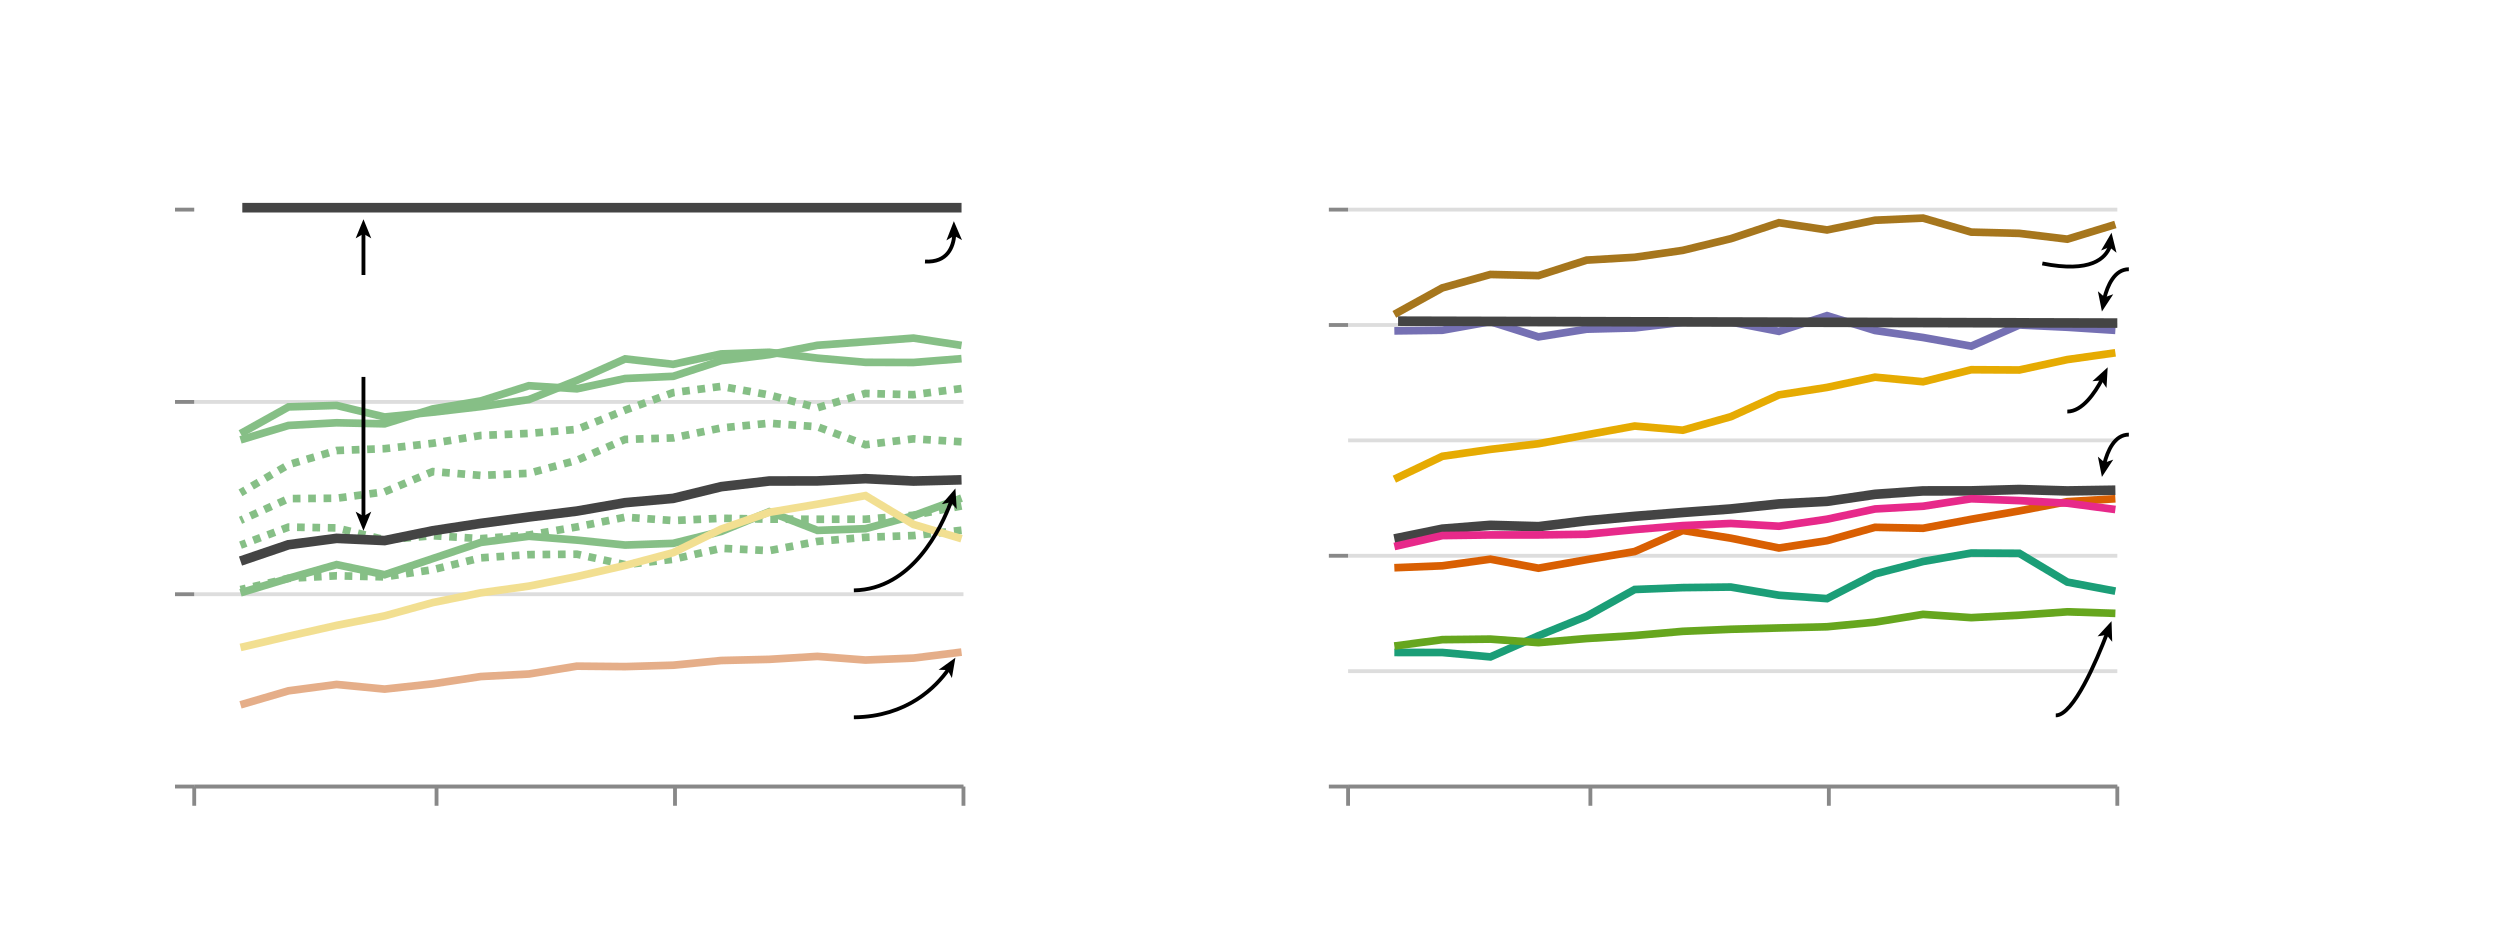
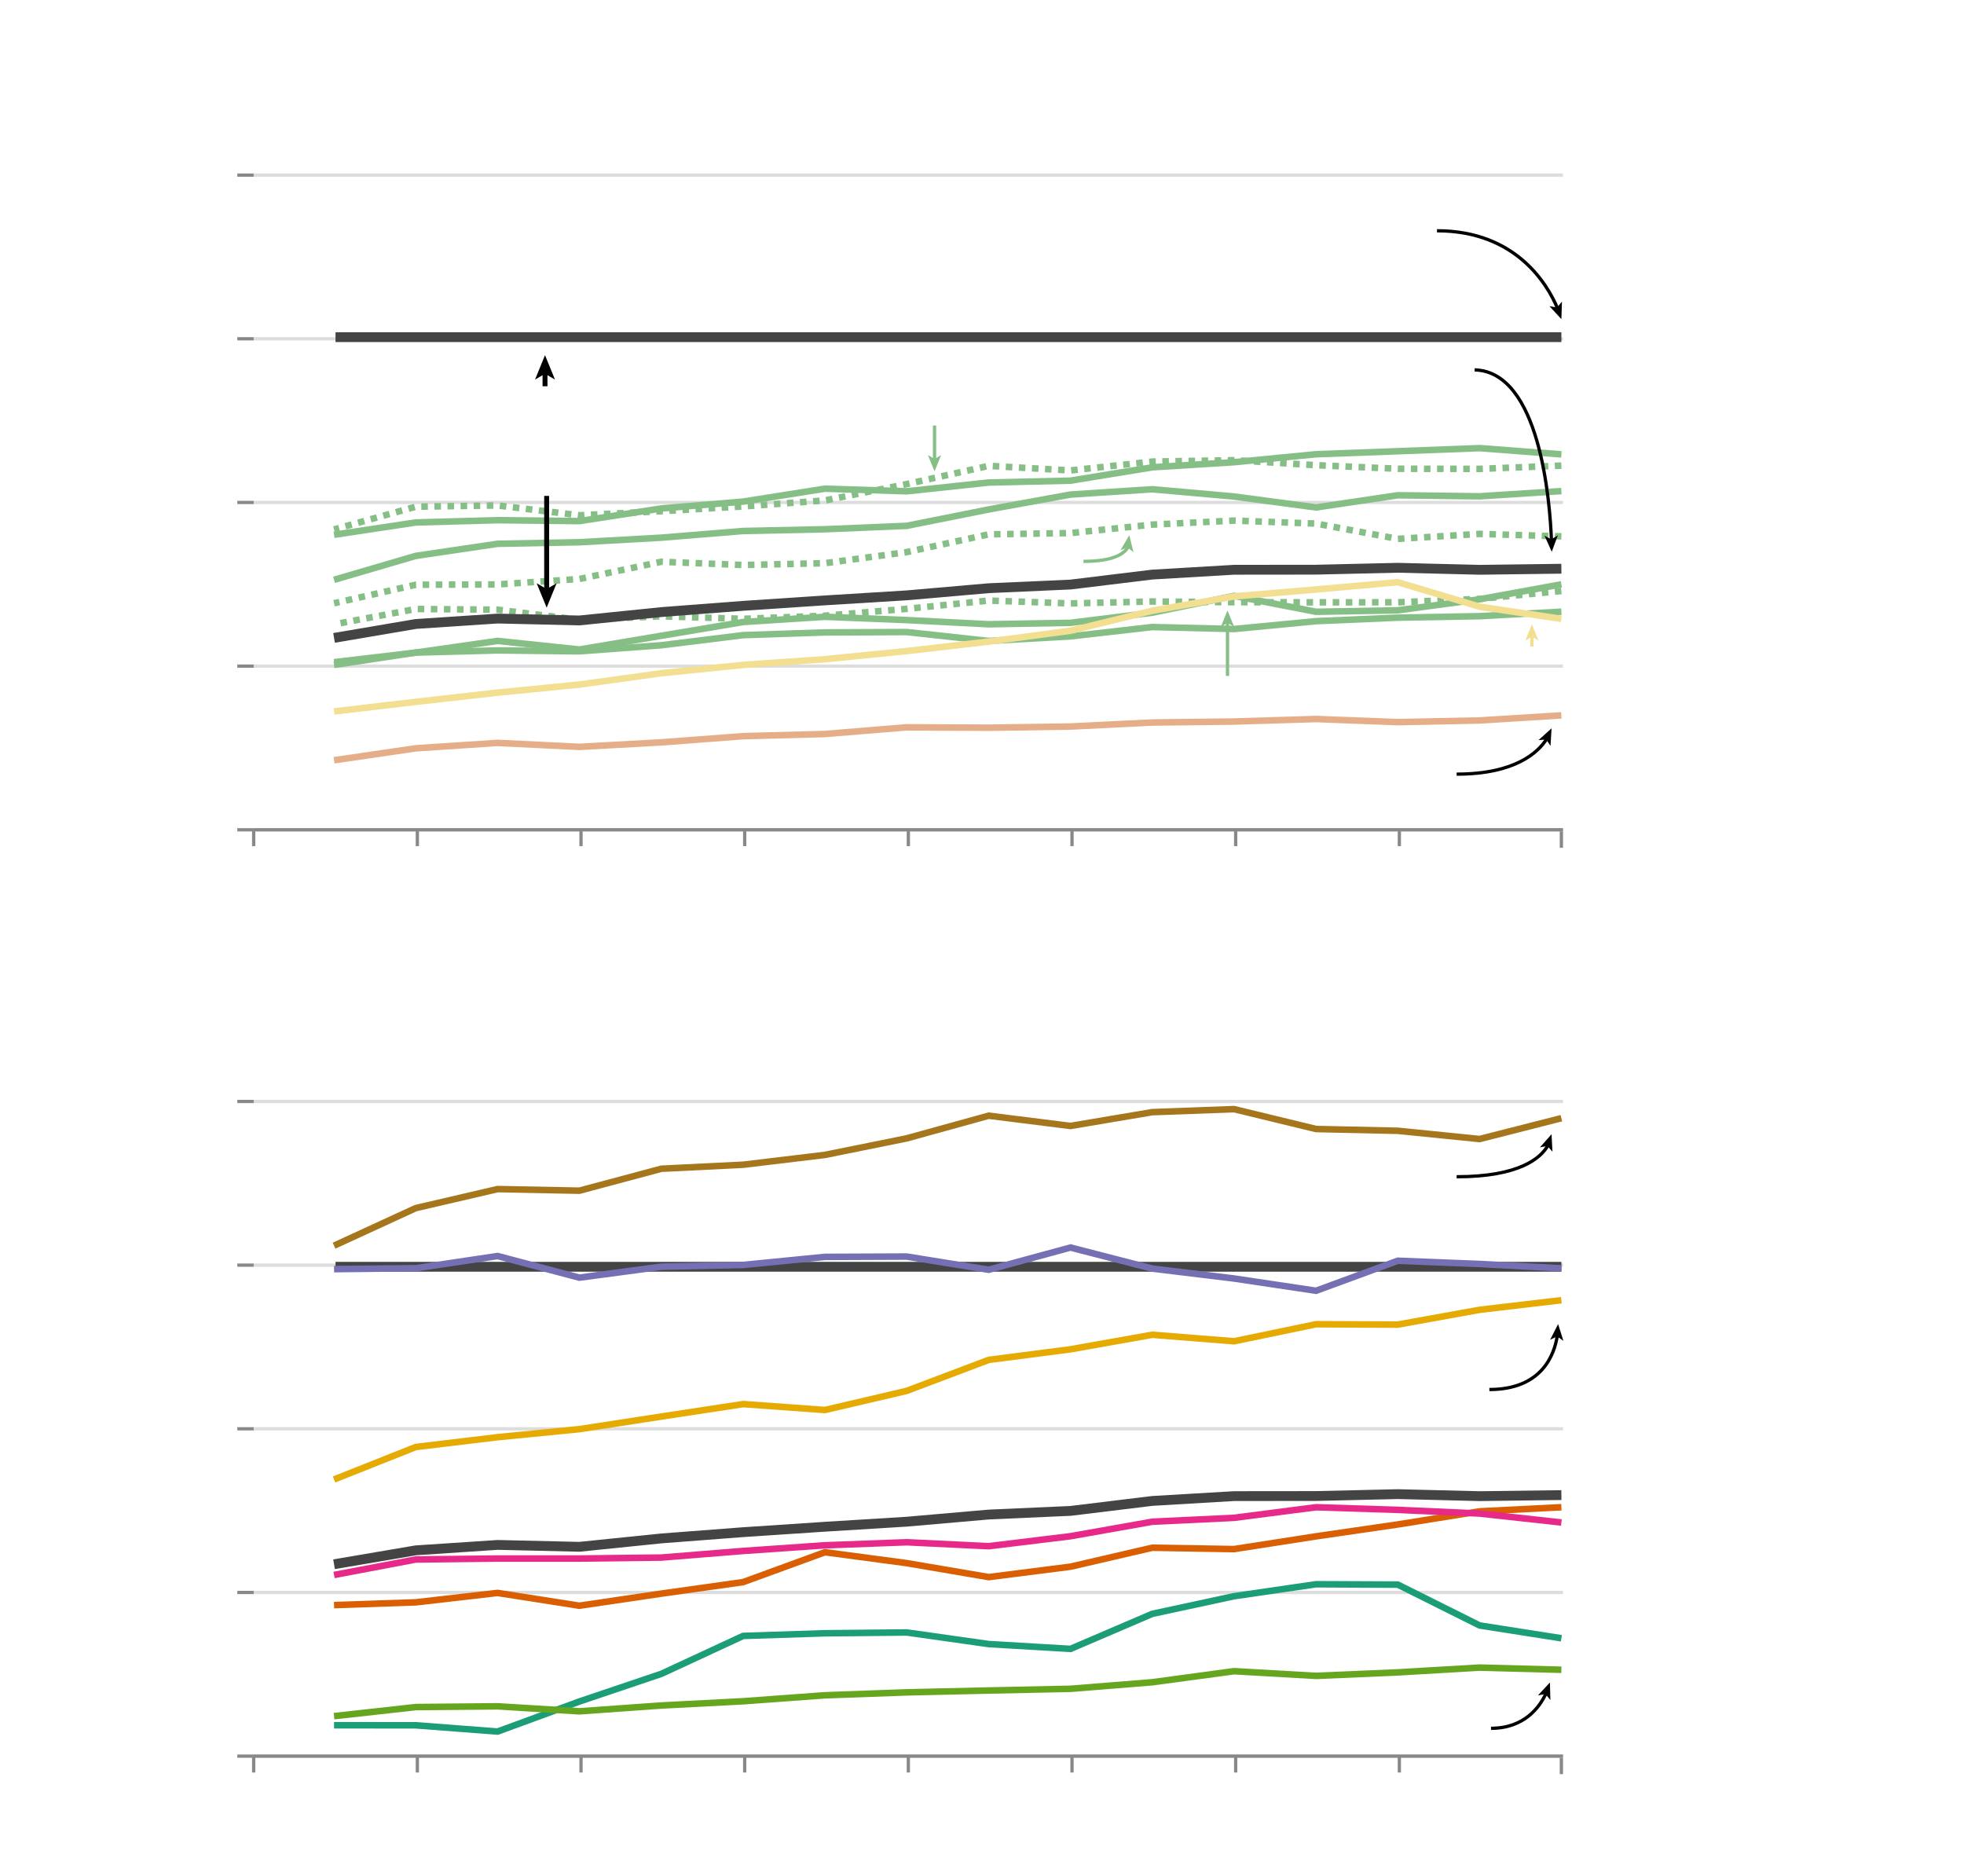
- <svg xmlns="http://www.w3.org/2000/svg" version="1.2" baseProfile="tiny" id="g-mt-economy-5-wage-gap-medium-img" x="0px" y="0px" viewBox="0 0 650 245" xml:space="preserve">
+ <svg xmlns="http://www.w3.org/2000/svg" version="1.2" baseProfile="tiny" id="g-mt-economy-5-wage-gap-medium-img" x="0px" y="0px" viewBox="0 0 600 573" xml:space="preserve">
  <g>
-     <g>
-       <g>
-         <g transform="translate(0.5,0.5)">
-           <path fill="none" d="M50,54L50,54L50,54L50,54z" />
+     <g transform="translate(56,29)">
+       <g>
+         <g transform="translate(0,0)">
          <g>
            <g>
-               <line fill="none" stroke="#DDDDDD" x1="50" y1="204" x2="250" y2="204" />
-               <line fill="none" stroke="#DDDDDD" x1="50" y1="154" x2="250" y2="154" />
-               <line fill="none" stroke="#DDDDDD" x1="50" y1="104" x2="250" y2="104" />
+               <g transform="translate(0.5,0.5)">
+                 <path fill="none" d="M21,24L21,24L21,24L21,24z" />
+                 <g>
+                   <g>
+                     <line fill="none" stroke="#DDDDDD" x1="21" y1="224" x2="421" y2="224" />
+                     <line fill="none" stroke="#DDDDDD" x1="21" y1="174" x2="421" y2="174" />
+                     <line fill="none" stroke="#DDDDDD" x1="21" y1="124" x2="421" y2="124" />
+                     <line fill="none" stroke="#DDDDDD" x1="21" y1="74" x2="421" y2="74" />
+                     <line fill="none" stroke="#DDDDDD" x1="21" y1="24" x2="421" y2="24" />
+                   </g>
+                 </g>
+               </g>
+             </g>
+             <g>
+               <text transform="matrix(1 0 0 1 23.5518 79)" display="none" fill="#444444" font-family="'Arial-BoldMT'" font-size="14px">US</text>
+               <text transform="matrix(1 0 0 1 22.7861 168.7499)" display="none" fill="#444444" font-family="'Arial-BoldMT'" font-size="14px">MT</text>
+               <text transform="matrix(1 0 0 1 426 197.5439)" display="none" fill="#D95F02" font-family="'ArialMT'" font-size="14px">Mountains</text>
+               <text transform="matrix(1 0 0 1 383 179.067)" display="none" fill="#E6AB02" font-family="'ArialMT'" font-size="14px">Plains</text>
+               <text transform="matrix(1 0 0 1 426 127.0247)" display="none" fill="#86BF86" font-family="'ArialMT'" font-size="14px">Great Falls</text>
+               <text transform="matrix(1 0 0 1 239.3105 145.8622)" display="none" fill="#86BF86" font-family="'ArialMT'" font-size="14px">Butte</text>
+               <text transform="matrix(1 0 0 1 426 166.872)" display="none" fill="#86BF86" font-family="'ArialMT'" font-size="14px">Kalispell</text>
+               <text transform="matrix(1 0 0 1 426 152.5068)" display="none" fill="#86BF86" font-family="'ArialMT'" font-size="14px">Bozeman</text>
+               <text transform="matrix(1 0 0 1 205.8174 98.2513)" display="none" fill="#86BF86" font-family="'ArialMT'" font-size="14px">Helena</text>
+               <text transform="matrix(1 0 0 1 290.3794 186.5478)" display="none" fill="#86BF86" font-family="'ArialMT'" font-size="14px">Missoula</text>
+               <text transform="matrix(1 0 0 1 426 111.8072)" display="none" fill="#86BF86" font-family="'ArialMT'" font-size="14px">Billings</text>
+             </g>
+             <g>
+               <g transform="translate(0.5,200.5)">
+                 <path fill="none" d="M21,24L21,24L21,24L21,24z" />
+                 <g>
+                   <g>
+                     <line fill="none" stroke="#888888" x1="21" y1="24" x2="21" y2="29" />
+                     <line fill="none" stroke="#888888" x1="71" y1="24" x2="71" y2="29" />
+                     <line fill="none" stroke="#888888" x1="121" y1="24" x2="121" y2="29" />
+                     <line fill="none" stroke="#888888" x1="171" y1="24" x2="171" y2="29" />
+                     <line fill="none" stroke="#888888" x1="221" y1="24" x2="221" y2="29" />
+                     <line fill="none" stroke="#888888" x1="271" y1="24" x2="271" y2="29" />
+                     <line fill="none" stroke="#888888" x1="321" y1="24" x2="321" y2="29" />
+                     <line fill="none" stroke="#888888" x1="371" y1="24" x2="371" y2="29" />
+                     <line fill="none" stroke="#888888" x1="420.5" y1="24.5" x2="420.5" y2="29.5" />
+                   </g>
+                   <g>
+                     <text transform="matrix(1 0 0 1 7.6723 39)" display="none" font-family="'ArialMT'" font-size="12px">2000</text>
+                     <text transform="matrix(1 0 0 1 57.5835 39)" display="none" font-family="'ArialMT'" font-size="12px">2002</text>
+                     <text transform="matrix(1 0 0 1 107.5493 39)" display="none" font-family="'ArialMT'" font-size="12px">2004</text>
+                     <text transform="matrix(1 0 0 1 157.5835 39)" display="none" font-family="'ArialMT'" font-size="12px">2006</text>
+                     <text transform="matrix(1 0 0 1 207.5493 39)" display="none" font-family="'ArialMT'" font-size="12px">2008</text>
+                     <text transform="matrix(1 0 0 1 257.5835 39)" display="none" font-family="'ArialMT'" font-size="12px">2010</text>
+                     <text transform="matrix(1 0 0 1 307.5493 39)" display="none" font-family="'ArialMT'" font-size="12px">2012</text>
+                     <text transform="matrix(1 0 0 1 357.5835 39)" display="none" font-family="'ArialMT'" font-size="12px">2014</text>
+                     <text transform="matrix(1 0 0 1 407.5835 39)" display="none" font-family="'ArialMT'" font-size="12px">2016</text>
+                   </g>
+                   <g>
+                     <line fill="none" stroke="#888888" x1="21" y1="24" x2="421" y2="24" />
+                   </g>
+                 </g>
+               </g>
+             </g>
+             <g>
+               <g transform="translate(0.5,0.5)">
+                 <path fill="none" d="M21,24L21,24L21,24L21,24z" />
+                 <g>
+                   <g>
+                     <line fill="none" stroke="#888888" x1="21" y1="224" x2="16" y2="224" />
+                     <line fill="none" stroke="#888888" x1="21" y1="174" x2="16" y2="174" />
+                     <line fill="none" stroke="#888888" x1="21" y1="124" x2="16" y2="124" />
+                     <line fill="none" stroke="#888888" x1="21" y1="74" x2="16" y2="74" />
+                     <line fill="none" stroke="#888888" x1="21" y1="24" x2="16" y2="24" />
+                   </g>
+                 </g>
+               </g>
+             </g>
+             <g>
+               <g transform="translate(0,0)">
+                 <g>
+                   <g>
+                     <path fill="none" stroke="#444444" stroke-width="3" d="M421,74h-24.983h-24.983h-24.983H321h-24.983h-24.983h-24.983H221           h-24.983h-24.983h-24.983H121H96.017H71.034H46.5" />
+                   </g>
+                 </g>
+               </g>
+               <g transform="translate(0,0)">
+                 <g>
+                   <g>
+                     <path fill="none" stroke="#E5AE89" stroke-width="2" d="M421,189.544l-24.983,1.557l-24.983,0.51l-24.983-0.951           L321,191.428l-24.983,0.301l-24.983,1.224l-24.983,0.366L221,193.199l-24.983,2.042l-24.983,0.657l-24.983,1.893           L121,199.166l-24.983-1.211l-24.983,1.653l-24.983,3.648" />
+                   </g>
+                 </g>
+               </g>
+               <g transform="translate(0,0)">
+                 <g>
+                   <g>
+                     <path fill="none" stroke="#86BF86" stroke-width="2" d="M421,121.025l-24.983,1.596l-24.983-0.32l-24.983,3.724           L321,122.678l-24.983-2.212l-24.983,1.622l-24.983,4.548L221,131.642l-24.983,1.044l-24.983,0.533l-24.983,2.036           L121,136.657l-24.983,0.474l-24.983,3.687l-24.983,7.318" />
+                   </g>
+                 </g>
+               </g>
+               <g transform="translate(0,0)">
+                 <g>
+                   <g>
+                     <path fill="none" stroke="#86BF86" stroke-width="2" stroke-dasharray="2" d="M421,134.862l-24.983-0.76l-24.983,1.526           l-24.983-4.672L321,130.044l-24.983,1.225l-24.983,2.589l-24.983,0.384L221,139.671l-24.983,3.392l-24.983,0.546           l-24.983-0.992L121,147.882l-24.983,1.663l-24.983,0.094l-24.983,5.649" />
+                   </g>
+                 </g>
+               </g>
+               <g transform="translate(0,0)">
+                 <g>
+                   <g>
+                     <path fill="none" stroke="#86BF86" stroke-width="2" d="M421,157.872l-24.983,1.372l-24.983,0.451l-24.983,1.072           L321,163.169l-24.983-0.608l-24.983,2.854l-24.983,1.394L221,164.091l-24.983,0.114l-24.983,0.832l-24.983,3.086           L121,169.983l-24.983-0.279l-24.983,0.66l-24.983,2.934" />
+                   </g>
+                 </g>
+               </g>
+               <g transform="translate(0,0)">
+                 <g>
+                   <g>
+                     <path fill="none" stroke="#86BF86" stroke-width="2" d="M421,149.507l-24.983,4.572l-24.983,3.378l-24.983,0.444           L321,153.045l-24.983,5.137l-24.983,3.09l-24.983,0.442L221,160.428l-24.983-0.998l-24.983,1.596l-24.983,4.195           L121,169.429l-24.983-2.631l-24.983,3.558l-24.983,3.776" />
+                   </g>
+                 </g>
+               </g>
+               <g transform="translate(0,0)">
+                 <g>
+                   <g>
+                     <path fill="none" stroke="#86BF86" stroke-width="2" stroke-dasharray="2" d="M421,113.251l-24.983,0.992l-24.983-0.039           l-24.983-1.088L321,111.592l-24.983,0.424l-24.983,2.703l-24.983-1.401L221,118.895l-24.983,4.988l-24.983,1.831           l-24.983,1.455L121,128.419l-24.983-3.008l-24.983,0.384l-24.983,6.948" />
+                   </g>
+                 </g>
+               </g>
+               <g transform="translate(0,0)">
+                 <g>
+                   <g>
+                     <path fill="none" stroke="#86BF86" stroke-width="2" stroke-dasharray="2" d="M421,151.548l-24.983,2.421l-24.983,1.028           l-24.983,0.01L321,154.978l-24.983-0.221l-24.983,0.587l-24.983-0.869L221,157.003l-24.983,2.099l-24.983,0.946           l-24.983-0.765L121,160.336l-24.983-3.077l-24.983-0.212l-24.983,4.691" />
+                   </g>
+                 </g>
+               </g>
+               <g transform="translate(0,0)">
+                 <g>
+                   <g>
+                     <path fill="none" stroke="#86BF86" stroke-width="2" d="M421,109.807l-24.983-1.903l-24.983,0.945l-24.983,0.922           L321,112.204l-24.983,1.561l-24.983,4.076l-24.983,0.572L221,121.093l-24.983-0.805l-24.983,3.948l-24.983,2.085           L121,130.197l-24.983-0.276l-24.983,0.691l-24.983,3.757" />
+                   </g>
+                 </g>
+               </g>
+               <g transform="translate(0,0)">
+                 <g>
+                   <g>
+                     <path fill="none" stroke="#444444" stroke-width="3" d="M421,144.75l-24.983,0.324l-24.983-0.619l-24.983,0.582           L321,145.064l-24.983,1.472l-24.983,3.046l-24.983,1.114L221,152.878l-24.983,1.54l-24.983,1.661l-24.983,1.911L121,160.55           l-24.983-0.579l-24.983,1.657l-24.983,4.249" />
+                   </g>
+                 </g>
+               </g>
+               <g transform="translate(0,0)">
+                 <g>
+                   <g>
+                     <path fill="none" stroke="#F2DF91" stroke-width="2" d="M421,160.067l-24.983-3.716l-24.983-7.49l-24.983,2.224           L321,153.205l-24.983,4.36l-24.983,6.128l-24.983,3.321L221,169.9l-24.983,2.488l-24.983,1.74l-24.983,2.54L121,180.131           l-24.983,2.467l-24.983,2.817l-24.983,2.927" />
+                   </g>
+                 </g>
+               </g>
            </g>
          </g>
        </g>
      </g>
+     </g>
+     <g transform="translate(56,29)">
      <g>
        <g transform="translate(0,0)">
          <g>
            <g>
-               <path fill="none" stroke="#444444" stroke-width="2.5" d="M250,54h-12.491h-12.491h-12.491H200h-12.491h-12.491h-12.491H150        h-12.491h-12.491h-12.491H100H87.509H75.017H63" />
+               <g transform="translate(0.5,0.5)">
+                 <path fill="none" d="M21,307L21,307L21,307L21,307z" />
+                 <g>
+                   <g>
+                     <line fill="none" stroke="#DDDDDD" x1="21" y1="507" x2="421" y2="507" />
+                     <line fill="none" stroke="#DDDDDD" x1="21" y1="457" x2="421" y2="457" />
+                     <line fill="none" stroke="#DDDDDD" x1="21" y1="407" x2="421" y2="407" />
+                     <line fill="none" stroke="#DDDDDD" x1="21" y1="357" x2="421" y2="357" />
+                     <line fill="none" stroke="#DDDDDD" x1="21" y1="307" x2="421" y2="307" />
+                   </g>
+                 </g>
+               </g>
+             </g>
+             <g>
+               <text transform="matrix(1 0 0 1 21.7861 452.7499)" display="none" fill="#444444" font-family="'Arial-BoldMT'" font-size="14px">MT</text>
+               <text transform="matrix(1 0 0 1 426 470.4919)" display="none" fill="#1B9E77" font-family="'ArialMT'" font-size="14px">Nat. Resources</text>
+               <text transform="matrix(1 0 0 1 426 433.4602)" display="none" fill="#D95F02" font-family="'ArialMT'" font-size="14px">Construction</text>
+               <text transform="matrix(1 0 0 1 426 358.4827)" display="none" fill="#7570B3" font-family="'ArialMT'" font-size="14px">Manufacturing</text>
+               <text transform="matrix(1 0 0 1 22.5518 361.4827)" display="none" fill="#444444" font-family="'Arial-BoldMT'" font-size="14px">US</text>
+               <g display="none">
+                 <text transform="matrix(1 0 0 1 426 446.1226)" display="inline" fill="#E7298A" font-family="'ArialMT'" font-size="14px">T</text>
+                 <text transform="matrix(1 0 0 1 434.0322 446.1226)" display="inline" fill="#E7298A" font-family="'ArialMT'" font-size="14px">r</text>
+                 <text transform="matrix(1 0 0 1 438.6943 446.1226)" display="inline" fill="#E7298A" font-family="'ArialMT'" font-size="14px">a</text>
+                 <text transform="matrix(1 0 0 1 446.4805 446.1226)" display="inline" fill="#E7298A" font-family="'ArialMT'" font-size="14px">d</text>
+                 <text transform="matrix(1 0 0 1 454.2666 446.1226)" display="inline" fill="#E7298A" font-family="'ArialMT'" font-size="14px">e</text>
+               </g>
+               <text transform="matrix(1 0 0 1 426 488.1175)" display="none" fill="#66A61E" font-family="'ArialMT'" font-size="14px">Services</text>
+               <text transform="matrix(1 0 0 1 426 375.2087)" display="none" fill="#E6AB02" font-family="'ArialMT'" font-size="14px">Healthcare</text>
+               <text transform="matrix(1 0 0 1 426 317.6053)" display="none" fill="#A6761D" font-family="'ArialMT'" font-size="14px">Government</text>
+             </g>
+             <g>
+               <g transform="translate(0.5,200.5)">
+                 <path fill="none" d="M21,307L21,307L21,307L21,307z" />
+                 <g>
+                   <g>
+                     <line fill="none" stroke="#888888" x1="21" y1="307" x2="21" y2="312" />
+                     <line fill="none" stroke="#888888" x1="71" y1="307" x2="71" y2="312" />
+                     <line fill="none" stroke="#888888" x1="121" y1="307" x2="121" y2="312" />
+                     <line fill="none" stroke="#888888" x1="171" y1="307" x2="171" y2="312" />
+                     <line fill="none" stroke="#888888" x1="221" y1="307" x2="221" y2="312" />
+                     <line fill="none" stroke="#888888" x1="271" y1="307" x2="271" y2="312" />
+                     <line fill="none" stroke="#888888" x1="321" y1="307" x2="321" y2="312" />
+                     <line fill="none" stroke="#888888" x1="371" y1="307" x2="371" y2="312" />
+                     <line fill="none" stroke="#888888" x1="420.5" y1="307.5" x2="420.5" y2="312.5" />
+                   </g>
+                   <g>
+                     <text transform="matrix(1 0 0 1 7.6723 322)" display="none" font-family="'ArialMT'" font-size="12px">2000</text>
+                     <text transform="matrix(1 0 0 1 57.5835 322)" display="none" font-family="'ArialMT'" font-size="12px">2002</text>
+                     <text transform="matrix(1 0 0 1 107.5493 322)" display="none" font-family="'ArialMT'" font-size="12px">2004</text>
+                     <text transform="matrix(1 0 0 1 157.5835 322)" display="none" font-family="'ArialMT'" font-size="12px">2006</text>
+                     <text transform="matrix(1 0 0 1 207.5493 322)" display="none" font-family="'ArialMT'" font-size="12px">2008</text>
+                     <text transform="matrix(1 0 0 1 257.5835 322)" display="none" font-family="'ArialMT'" font-size="12px">2010</text>
+                     <text transform="matrix(1 0 0 1 307.5493 322)" display="none" font-family="'ArialMT'" font-size="12px">2012</text>
+                     <text transform="matrix(1 0 0 1 357.5835 322)" display="none" font-family="'ArialMT'" font-size="12px">2014</text>
+                     <text transform="matrix(1 0 0 1 407.5835 322)" display="none" font-family="'ArialMT'" font-size="12px">2016</text>
+                   </g>
+                   <g>
+                     <line fill="none" stroke="#888888" x1="21" y1="307" x2="421" y2="307" />
+                   </g>
+                 </g>
+               </g>
+             </g>
+             <g>
+               <g transform="translate(0.5,0.5)">
+                 <path fill="none" d="M21,307L21,307L21,307L21,307z" />
+                 <g>
+                   <g>
+                     <line fill="none" stroke="#888888" x1="21" y1="507" x2="16" y2="507" />
+                     <line fill="none" stroke="#888888" x1="21" y1="457" x2="16" y2="457" />
+                     <line fill="none" stroke="#888888" x1="21" y1="407" x2="16" y2="407" />
+                     <line fill="none" stroke="#888888" x1="21" y1="357" x2="16" y2="357" />
+                     <line fill="none" stroke="#888888" x1="21" y1="307" x2="16" y2="307" />
+                   </g>
+                 </g>
+               </g>
+             </g>
+             <g>
+               <g transform="translate(0,0)">
+                 <g>
+                   <g>
+                     <path fill="none" stroke="#444444" stroke-width="3" d="M421,427.75l-24.983,0.325l-24.983-0.619l-24.983,0.582           L321,428.064l-24.983,1.472l-24.983,3.046l-24.983,1.114L221,435.878l-24.983,1.54l-24.983,1.661l-24.983,1.911L121,443.55           l-24.983-0.579l-24.983,1.657l-24.983,4.249" />
+                   </g>
+                 </g>
+               </g>
+               <g transform="translate(0,0)">
+                 <g>
+                   <g>
+                     <path fill="none" stroke="#1B9E77" stroke-width="2" d="M421,471.492l-24.983-3.915l-24.983-12.476l-24.983-0.115           L321,458.643l-24.983,5.385l-24.983,10.71l-24.983-1.473L221,469.72l-24.983,0.246l-24.983,0.811l-24.983,11.579           L121,490.812l-24.983,9.177l-24.983-1.906l-24.983-0.022" />
+                   </g>
+                 </g>
+               </g>
+               <g transform="translate(0,0)">
+                 <g>
+                   <g>
+                     <path fill="none" stroke="#D95F02" stroke-width="2" d="M421,431.46l-24.983,1.256l-24.983,4.005l-24.983,3.632L321,444.25           l-24.983-0.416l-24.983,5.793l-24.983,3.179L221,448.538l-24.983-3.329l-24.983,9.123l-24.983,3.521L121,461.55           l-24.983-3.909l-24.983,2.872l-24.983,0.843" />
+                   </g>
+                 </g>
+               </g>
+               <g transform="translate(0,0)">
+                 <g>
+                   <g>
+                     <path fill="none" stroke="#E7298A" stroke-width="2" d="M421,436.123l-24.983-2.739l-24.983-1.116l-24.983-0.801           L321,434.699l-24.983,1.188l-24.983,4.43l-24.983,3.048L221,442.161l-24.983,0.928l-24.983,1.733l-24.983,2.014           l-25.051,0.3l-24.983,0l-24.983,0.286l-24.983,4.731" />
+                   </g>
+                 </g>
+               </g>
+               <g transform="translate(0,0)">
+                 <g>
+                   <g>
+                     <path fill="none" stroke="#66A61E" stroke-width="2" d="M421,481.117l-24.983-0.666l-24.983,1.462l-24.983,1.07           L321,481.553l-24.983,3.376l-24.983,2.002l-24.983,0.519L221,488.017l-24.983,0.894l-24.983,1.825l-24.983,1.293           L121,493.811l-24.983-1.53l-24.983,0.232l-24.983,2.77" />
+                   </g>
+                 </g>
+               </g>
+               <g transform="translate(0,0)">
+                 <g>
+                   <g>
+                     <path fill="none" stroke="#E6AB02" stroke-width="2" d="M421,368.209l-24.983,2.938l-24.983,4.516l-24.983-0.109           L321,380.758l-24.983-1.986l-24.983,4.442l-24.983,3.232L221,395.914l-24.983,5.844l-24.983-1.806l-24.983,3.803           L121,407.607l-24.983,2.456l-24.983,2.996l-24.983,9.92" />
+                   </g>
+                 </g>
+               </g>
+               <g transform="translate(0,0)">
+                 <g>
+                   <g>
+                     <path fill="none" stroke="#A6761D" stroke-width="2" d="M421,312.605l-24.983,6.369l-24.983-2.516l-24.983-0.541           L321,309.842l-24.983,0.92l-24.983,4.216l-24.983-3.132L221,318.771l-24.983,5.053l-24.983,3l-24.983,1.227L121,334.756           l-24.983-0.488l-24.983,5.803l-24.983,11.485" />
+                   </g>
+                 </g>
+               </g>
+               <g transform="translate(0,0)">
+                 <g>
+                   <g>
+                     <path fill="none" stroke="#444444" stroke-width="3" d="M421,358h-24.983h-24.983h-24.983H321h-24.983h-24.983h-24.983H221           h-24.983h-24.983h-24.983H121H96.017H71.034H46.5" />
+                   </g>
+                 </g>
+               </g>
+               <g transform="translate(0,0)">
+                 <g>
+                   <g>
+                     <path fill="none" stroke="#7570B3" stroke-width="2" d="M421,358.483l-24.983-1.341l-24.983-0.982l-24.983,9.17           L321,361.585l-24.983-3.034l-24.983-6.428l-24.983,6.79L221,354.878l-24.983,0.103l-24.983,2.457l-24.983,0.54L121,361.322           l-24.983-6.604l-24.983,3.725l-24.983,0.28" />
+                   </g>
+                 </g>
+               </g>
            </g>
          </g>
        </g>
-         <g transform="translate(0,0)">
-           <g>
-             <g>
-               <path fill="none" stroke="#E5AE89" stroke-width="2" d="M250,169.544l-12.491,1.557l-12.491,0.51l-12.491-0.951L200,171.428        l-12.491,0.301l-12.491,1.224l-12.491,0.366L150,173.199l-12.491,2.042l-12.491,0.657l-12.491,1.893L100,179.166        l-12.491-1.211l-12.491,1.653l-12.491,3.648" />
-             </g>
-           </g>
-         </g>
-         <g transform="translate(0,0)">
-           <g>
-             <g>
-               <path fill="none" stroke="#86BF86" stroke-width="2" stroke-dasharray="2" d="M250,101.025l-12.491,1.596l-12.491-0.32        l-12.491,3.724L200,102.678l-12.491-2.212l-12.491,1.622l-12.491,4.548L150,111.642l-12.491,1.044l-12.491,0.533        l-12.491,2.036L100,116.657l-12.491,0.474l-12.491,3.687l-12.491,7.318" />
-             </g>
-           </g>
-         </g>
-         <g transform="translate(0,0)">
-           <g>
-             <g>
-               <path fill="none" stroke="#86BF86" stroke-width="2" stroke-dasharray="2" d="M250,114.862l-12.491-0.76l-12.491,1.526        l-12.491-4.672L200,110.044l-12.491,1.225l-12.491,2.589l-12.491,0.384L150,119.671l-12.491,3.392l-12.491,0.546        l-12.491-0.992L100,127.882l-12.491,1.663l-12.491,0.094l-12.491,5.649" />
-             </g>
-           </g>
-         </g>
-         <g transform="translate(0,0)">
-           <g>
-             <g>
-               <path fill="none" stroke="#86BF86" stroke-width="2" stroke-dasharray="2" d="M250,137.872l-12.491,1.372l-12.491,0.451        l-12.491,1.072L200,143.169l-12.491-0.608l-12.491,2.854l-12.491,1.394L150,144.091l-12.491,0.114l-12.491,0.832        l-12.491,3.086L100,149.983l-12.491-0.279l-12.491,0.66l-12.491,2.934" />
-             </g>
-           </g>
-         </g>
-         <g transform="translate(0,0)">
-           <g>
-             <g>
-               <path fill="none" stroke="#86BF86" stroke-width="2" d="M250,129.507l-12.491,4.572l-12.491,3.378l-12.491,0.445L200,133.045        l-12.491,5.137l-12.491,3.09l-12.491,0.442L150,140.428l-12.491-0.998l-12.491,1.596l-12.491,4.195L100,149.429l-12.491-2.631        l-12.491,3.558l-12.491,3.776" />
-             </g>
-           </g>
-         </g>
-         <g transform="translate(0,0)">
-           <g>
-             <g>
-               <path fill="none" stroke="#86BF86" stroke-width="2" d="M250,93.251l-12.491,0.992l-12.491-0.039l-12.491-1.088L200,91.592        l-12.491,0.424l-12.491,2.703l-12.491-1.401L150,98.895l-12.491,4.988l-12.491,1.831l-12.491,1.455L100,108.419l-12.491-3.008        l-12.491,0.384l-12.491,6.948" />
-             </g>
-           </g>
-         </g>
-         <g transform="translate(0,0)">
-           <g>
-             <g>
-               <path fill="none" stroke="#86BF86" stroke-width="2" stroke-dasharray="2" d="M250,131.548l-12.491,2.421l-12.491,1.028        l-12.491,0.01L200,134.978l-12.491-0.221l-12.491,0.587l-12.491-0.869L150,137.003l-12.491,2.099l-12.491,0.946l-12.491-0.765        L100,140.336l-12.491-3.077l-12.491-0.212l-12.491,4.691" />
-             </g>
-           </g>
-         </g>
-         <g transform="translate(0,0)">
-           <g>
-             <g>
-               <path fill="none" stroke="#86BF86" stroke-width="2" d="M250,89.807l-12.491-1.903l-12.491,0.945l-12.491,0.922L200,92.204        l-12.491,1.561l-12.491,4.076l-12.491,0.572L150,101.093l-12.491-0.805l-12.491,3.948l-12.491,2.085L100,110.197        l-12.491-0.276l-12.491,0.691l-12.491,3.757" />
-             </g>
-           </g>
-         </g>
-         <g transform="translate(0,0)">
-           <g>
-             <g>
-               <path fill="none" stroke="#444444" stroke-width="2.5" d="M250,124.75l-12.491,0.324l-12.491-0.619l-12.491,0.582L200,125.064        l-12.491,1.472l-12.491,3.046l-12.491,1.114L150,132.878l-12.491,1.54l-12.491,1.661l-12.491,1.911L100,140.55l-12.491-0.579        l-12.491,1.657l-12.491,4.249" />
-             </g>
-           </g>
-         </g>
-         <g transform="translate(0,0)">
-           <g>
-             <g>
-               <path fill="none" stroke="#F2DF91" stroke-width="2" d="M250,140.067l-12.491-3.716l-12.491-7.49l-12.491,2.224L200,133.205        l-12.491,4.36l-12.491,6.128l-12.491,3.321L150,149.9l-12.491,2.488l-12.491,1.74l-12.491,2.54L100,160.131l-12.491,2.467        l-12.491,2.817l-12.491,2.927" />
-             </g>
-           </g>
-         </g>
-       </g>
-       <g>
-         <text transform="matrix(1 0 0 1 255 59)" display="none" fill="#444444" font-family="'ArialMT'" font-size="11px">US</text>
-         <g display="none">
-           <text transform="matrix(1 0 0 1 255 125.7499)" display="inline" fill="#444444" font-family="'ArialMT'" font-size="11px">M</text>
-           <text transform="matrix(1 0 0 1 264.1631 125.7499)" display="inline" fill="#444444" font-family="'ArialMT'" font-size="11px">T</text>
-         </g>
-         <text transform="matrix(1 0 0 1 255 174.5439)" display="none" fill="#D95F02" font-family="'ArialMT'" font-size="11px">Mountains</text>
-         <text transform="matrix(1 0 0 1 255 147.067)" display="none" fill="#E6AB02" font-family="'ArialMT'" font-size="11px">Plains</text>
-         <text transform="matrix(1 0 0 1 255 106.0247)" display="none" fill="#86BF86" font-family="'ArialMT'" font-size="11px">Great Falls</text>
-         <text transform="matrix(1 0 0 1 255 136.5069)" display="none" fill="#66A61E" font-family="'ArialMT'" font-size="11px">Bozeman</text>
-         <text transform="matrix(1 0 0 1 255 100.2512)" display="none" fill="#66A61E" font-family="'ArialMT'" font-size="11px">Helena</text>
-         <text transform="matrix(1 0 0 1 255 88.8072)" display="none" fill="#66A61E" font-family="'ArialMT'" font-size="11px">Billings</text>
-       </g>
-       <g>
-         <text transform="matrix(1 0 0 1 17.4585 44)" display="none" font-family="'Arial-BoldMT'" font-size="12px">Earnings by region</text>
-       </g>
-       <g>
-         <g transform="translate(0.5,150.5)">
-           <path fill="none" d="M50,54L50,54L50,54L50,54z" />
-           <g>
-             <g>
-               <line fill="none" stroke="#888888" x1="50" y1="54" x2="50" y2="59" />
-               <line fill="none" stroke="#888888" x1="113" y1="54" x2="113" y2="59" />
-               <line fill="none" stroke="#888888" x1="175" y1="54" x2="175" y2="59" />
-               <line fill="none" stroke="#888888" x1="250" y1="54" x2="250" y2="59" />
-             </g>
-             <g>
-               <text transform="matrix(1 0 0 1 38.8869 69)" display="none" font-family="'ArialMT'" font-size="10px">2000</text>
-               <text transform="matrix(1 0 0 1 100.2896 69)" display="none" font-family="'ArialMT'" font-size="10px">2005</text>
-               <text transform="matrix(1 0 0 1 162.781 69)" display="none" font-family="'ArialMT'" font-size="10px">2010</text>
-               <text transform="matrix(1 0 0 1 238.6308 69)" display="none" font-family="'ArialMT'" font-size="10px">2016</text>
-             </g>
-             <g>
-               <line fill="none" stroke="#888888" x1="50" y1="54" x2="250" y2="54" />
-             </g>
-           </g>
-         </g>
-       </g>
-       <g>
-         <g transform="translate(0.5,0.5)">
-           <path fill="none" d="M50,54L50,54L50,54L50,54z" />
-           <g>
-             <g>
-               <line fill="none" stroke="#888888" x1="50" y1="204" x2="45" y2="204" />
-               <line fill="none" stroke="#888888" x1="50" y1="154" x2="45" y2="154" />
-               <line fill="none" stroke="#888888" x1="50" y1="104" x2="45" y2="104" />
-               <line fill="none" stroke="#888888" x1="50" y1="54" x2="45" y2="54" />
-             </g>
-             <g>
-               <text transform="matrix(1 0 0 1 20.9707 207)" display="none" font-family="'ArialMT'" font-size="10px">40%</text>
-               <text transform="matrix(1 0 0 1 20.9707 157)" display="none" font-family="'ArialMT'" font-size="10px">60%</text>
-               <text transform="matrix(1 0 0 1 20.9707 107)" display="none" font-family="'ArialMT'" font-size="10px">80%</text>
-               <g display="none">
-                 <text transform="matrix(1 0 0 1 15.8477 57)" display="inline" font-family="'ArialMT'" font-size="10px">100%</text>
-                 <text transform="matrix(1 0 0 1 16.4141 69)" display="inline" font-family="'ArialMT'" font-size="10px">of US</text>
-                 <text transform="matrix(1 0 0 1 22.5225 81)" display="inline" font-family="'ArialMT'" font-size="10px">avg.</text>
-               </g>
-             </g>
-           </g>
-         </g>
-       </g>
-     </g>
-     <g transform="translate(56,29)">
-       <g>
-         <g transform="translate(0,0)">
-           <g>
-             <g>
-               <g transform="translate(0.5,150.5)">
-                 <path fill="none" d="M294,25L294,25L294,25L294,25z" />
-               </g>
-             </g>
-             <g>
-               <g transform="translate(0.5,0.5)">
-                 <path fill="none" d="M294,25L294,25L294,25L294,25z" />
-                 <g>
-                   <g>
-                     <line fill="none" stroke="#DDDDDD" x1="294" y1="175" x2="494" y2="175" />
-                     <line fill="none" stroke="#DDDDDD" x1="294" y1="145" x2="494" y2="145" />
-                     <line fill="none" stroke="#DDDDDD" x1="294" y1="115" x2="494" y2="115" />
-                     <line fill="none" stroke="#DDDDDD" x1="294" y1="85" x2="494" y2="85" />
-                     <line fill="none" stroke="#DDDDDD" x1="294" y1="55" x2="494" y2="55" />
-                     <line fill="none" stroke="#DDDDDD" x1="294" y1="25" x2="494" y2="25" />
-                   </g>
-                 </g>
-               </g>
-             </g>
-             <g>
-               <g display="none">
-                 <text transform="matrix(1 0 0 1 499.25 87.45)" display="inline" fill="#444444" font-family="'ArialMT'" font-size="11px">M</text>
-                 <text transform="matrix(1 0 0 1 508.4131 87.45)" display="inline" fill="#444444" font-family="'ArialMT'" font-size="11px">T</text>
-               </g>
-               <text transform="matrix(1 0 0 1 499 45.45)" display="none" fill="#444444" font-family="'ArialMT'" font-size="11px">US</text>
-               <text transform="matrix(1 0 0 1 499 143.8169)" display="none" fill="#1B9E77" font-family="'ArialMT'" font-size="11px">Nat. Resources</text>
-               <text transform="matrix(1 0 0 1 499 99.995)" display="none" fill="#D95F02" font-family="'ArialMT'" font-size="11px">Construction</text>
-               <text transform="matrix(1 0 0 1 499 58.8042)" display="none" fill="#7570B3" font-family="'ArialMT'" font-size="11px">Manufacturing</text>
-               <g display="none">
-                 <text transform="matrix(1 0 0 1 499 110.4656)" display="inline" fill="#E7298A" font-family="'ArialMT'" font-size="11px">T</text>
-                 <text transform="matrix(1 0 0 1 505.311 110.4656)" display="inline" fill="#E7298A" font-family="'ArialMT'" font-size="11px">r</text>
-                 <text transform="matrix(1 0 0 1 508.9741 110.4656)" display="inline" fill="#E7298A" font-family="'ArialMT'" font-size="11px">a</text>
-                 <text transform="matrix(1 0 0 1 515.0918 110.4656)" display="inline" fill="#E7298A" font-family="'ArialMT'" font-size="11px">d</text>
-                 <text transform="matrix(1 0 0 1 521.2095 110.4656)" display="inline" fill="#E7298A" font-family="'ArialMT'" font-size="11px">e</text>
-               </g>
-               <text transform="matrix(1 0 0 1 499 128.5748)" display="none" fill="#66A61E" font-family="'ArialMT'" font-size="11px">Services</text>
-               <text transform="matrix(1 0 0 1 499 68.0264)" display="none" fill="#E6AB02" font-family="'ArialMT'" font-size="11px">Healthcare</text>
-               <text transform="matrix(1 0 0 1 499 31.751)" display="none" fill="#A6761D" font-family="'ArialMT'" font-size="11px">Government</text>
-             </g>
-             <g>
-               <text transform="matrix(1 0 0 1 263.1011 15)" display="none" font-family="'Arial-BoldMT'" font-size="12px">Earnings by industry sector</text>
-             </g>
-             <g>
-               <g transform="translate(0.5,150.5)">
-                 <path fill="none" d="M294,25L294,25L294,25L294,25z" />
-                 <g>
-                   <g>
-                     <line fill="none" stroke="#888888" x1="294" y1="25" x2="294" y2="30" />
-                     <line fill="none" stroke="#888888" x1="357" y1="25" x2="357" y2="30" />
-                     <line fill="none" stroke="#888888" x1="419" y1="25" x2="419" y2="30" />
-                     <line fill="none" stroke="#888888" x1="494" y1="25" x2="494" y2="30" />
-                   </g>
-                   <g>
-                     <text transform="matrix(1 0 0 1 294.01 40)" display="none" font-family="'ArialMT'" font-size="10px">2000</text>
-                     <text transform="matrix(1 0 0 1 345.4126 40)" display="none" font-family="'ArialMT'" font-size="10px">2005</text>
-                     <text transform="matrix(1 0 0 1 407.9041 40)" display="none" font-family="'ArialMT'" font-size="10px">2010</text>
-                     <text transform="matrix(1 0 0 1 482.3955 40)" display="none" font-family="'ArialMT'" font-size="10px">2016</text>
-                   </g>
-                   <g>
-                     <line fill="none" stroke="#888888" x1="294" y1="25" x2="494" y2="25" />
-                   </g>
-                 </g>
-               </g>
-             </g>
-             <g>
-               <g transform="translate(0.5,0.5)">
-                 <path fill="none" d="M294,25L294,25L294,25L294,25z" />
-                 <g>
-                   <g>
-                     <line fill="none" stroke="#888888" x1="294" y1="175" x2="289" y2="175" />
-                     <line fill="none" stroke="#888888" x1="294" y1="115" x2="289" y2="115" />
-                     <line fill="none" stroke="#888888" x1="294" y1="55" x2="289" y2="55" />
-                     <line fill="none" stroke="#888888" x1="294" y1="25" x2="289" y2="25" />
-                   </g>
-                   <g>
-                     <text transform="matrix(1 0 0 1 266.9707 178)" display="none" font-family="'ArialMT'" font-size="10px">20%</text>
-                     <text transform="matrix(1 0 0 1 266.9707 119)" display="none" font-family="'ArialMT'" font-size="10px">60%</text>
-                     <g display="none">
-                       <text transform="matrix(1 0 0 1 261.8477 58)" display="inline" font-family="'ArialMT'" font-size="10px">100%</text>
-                       <text transform="matrix(1 0 0 1 262.4141 70)" display="inline" font-family="'ArialMT'" font-size="10px">of US</text>
-                       <text transform="matrix(1 0 0 1 268.5225 82)" display="inline" font-family="'ArialMT'" font-size="10px">avg.</text>
-                     </g>
-                     <text transform="matrix(1 0 0 1 261.8477 28)" display="none" font-family="'ArialMT'" font-size="10px">120%</text>
-                   </g>
-                   <g>
-                     <path fill="none" stroke="#888888" d="M294,25" />
-                     <path fill="none" stroke="#888888" d="M294,175" />
-                   </g>
-                 </g>
-               </g>
-             </g>
-             <g>
-               <g transform="translate(0,0)">
-                 <path fill="none" d="M294,26h200v150H294V26z" />
-                 <g>
-                   <g>
-                     <path fill="none" stroke="#444444" stroke-width="2.5" d="M494,98.45l-12.491,0.195l-12.491-0.371l-12.491,0.349           L444,98.638l-12.491,0.883l-12.491,1.828l-12.491,0.668L394,103.327l-12.491,0.924l-12.491,0.997l-12.491,1.146L344,107.93           l-12.491-0.348l-12.491,0.994l-12.491,2.549" />
-                   </g>
-                 </g>
-               </g>
-               <g transform="translate(0,0)">
-                 <path fill="none" d="M294,26h200v150H294V26z" />
-                 <g>
-                   <g>
-                     <path fill="none" stroke="#1B9E77" stroke-width="2" d="M494,124.695l-12.491-2.349l-12.491-7.485l-12.491-0.069           L444,116.986l-12.491,3.231l-12.491,6.426l-12.491-0.884L394,123.632l-12.491,0.148l-12.491,0.487l-12.491,6.947           L344,136.287l-12.491,5.506l-12.491-1.143l-12.491-0.013" />
-                   </g>
-                 </g>
-               </g>
-               <g transform="translate(0,0)">
-                 <path fill="none" d="M294,26h200v150H294V26z" />
-                 <g>
-                   <g>
-                     <path fill="none" stroke="#D95F02" stroke-width="2" d="M494,100.676l-12.491,0.754l-12.491,2.403l-12.491,2.179           L444,108.35l-12.491-0.25l-12.491,3.476l-12.491,1.907L394,110.923l-12.491-1.998l-12.491,5.474l-12.491,2.113L344,118.73           l-12.491-2.345l-12.491,1.723l-12.491,0.506" />
-                   </g>
-                 </g>
-               </g>
-               <g transform="translate(0,0)">
-                 <path fill="none" d="M294,26h200v150H294V26z" />
-                 <g>
-                   <g>
-                     <path fill="none" stroke="#7570B3" stroke-width="2" d="M494,56.89l-12.491-0.804l-12.491-0.589l-12.491,5.502L444,58.751           l-12.491-1.82l-12.491-3.857l-12.491,4.074L394,54.727l-12.491,0.062l-12.491,1.474l-12.491,0.324L344,58.593           l-12.491-3.963l-12.491,2.235l-12.491,0.168" />
-                   </g>
-                 </g>
-               </g>
-               <g transform="translate(0,0)">
-                 <path fill="none" d="M294,26h200v150H294V26z" />
-                 <g>
-                   <g>
-                     <path fill="none" stroke="#E7298A" stroke-width="2" d="M494,103.474l-12.491-1.644l-12.491-0.67l-12.491-0.48L444,102.619           l-12.491,0.713l-12.491,2.658l-12.491,1.829L394,107.097l-12.491,0.557l-12.491,1.04l-12.491,1.209L344,110.082l-12.491,0           l-12.491,0.171l-12.491,2.839" />
-                   </g>
-                 </g>
-               </g>
-               <g transform="translate(0,0)">
-                 <path fill="none" d="M294,26h200v150H294V26z" />
-                 <g>
-                   <g>
-                     <path fill="none" stroke="#66A61E" stroke-width="2" d="M494,130.47l-12.491-0.399l-12.491,0.877l-12.491,0.642           L444,130.732l-12.491,2.026l-12.491,1.201l-12.491,0.312L394,134.61l-12.491,0.536l-12.491,1.095l-12.491,0.776           L344,138.086l-12.491-0.918l-12.491,0.139l-12.491,1.662" />
-                   </g>
-                 </g>
-               </g>
-               <g transform="translate(0,0)">
-                 <path fill="none" d="M294,26h200v150H294V26z" />
-                 <g>
-                   <g>
-                     <path fill="none" stroke="#E6AB02" stroke-width="2" d="M494,62.725l-12.491,1.763l-12.491,2.709l-12.491-0.066L444,70.255           l-12.491-1.192l-12.491,2.665l-12.491,1.939L394,79.348l-12.491,3.506l-12.491-1.084l-12.491,2.282L344,86.364           l-12.491,1.474l-12.491,1.797l-12.491,5.952" />
-                   </g>
-                 </g>
-               </g>
-               <g transform="translate(0,0)">
-                 <path fill="none" d="M294,26h200v150H294V26z" />
-                 <g>
-                   <g>
-                     <path fill="none" stroke="#A6761D" stroke-width="2" d="M494,29.363l-12.491,3.821l-12.491-1.51l-12.491-0.324L444,27.705           l-12.491,0.552l-12.491,2.53l-12.491-1.879L394,33.063l-12.491,3.032l-12.491,1.8l-12.491,0.736L344,42.653l-12.491-0.293           l-12.491,3.482l-12.491,6.891" />
-                   </g>
-                 </g>
-               </g>
-             </g>
-             <line fill="none" stroke="#444444" stroke-width="2.5" x1="307.5" y1="54.5" x2="494.5" y2="55" />
-           </g>
-         </g>
-       </g>
-     </g>
-     <g>
-       <line fill="none" stroke="#000000" x1="94.5" y1="71.5" x2="94.5" y2="60.53" />
-       <g>
-         <polygon points="94.5,57 96.533,61.975 94.5,60.794 92.468,61.975    " />
-       </g>
-     </g>
-     <g>
-       <line fill="none" stroke="#000000" x1="94.5" y1="98" x2="94.5" y2="134.47" />
-       <g>
-         <polygon points="94.5,138 92.467,133.025 94.5,134.206 96.532,133.025    " />
-       </g>
-     </g>
-     <g>
-       <path fill="none" stroke="#000000" d="M240.5,68c5.894,0.31,7.361-3.806,7.626-6.976" />
-       <g>
-         <polygon points="248,57.5 250.126,62.435 248.072,61.294 246.062,62.512    " />
-       </g>
-     </g>
-     <g>
-       <path fill="none" stroke="#000000" d="M222,153.5c15.133-0.268,22.68-16.08,25.301-23.148" />
-       <g>
-         <polygon points="248.404,127 248.743,132.363 247.193,130.596 244.891,131.066    " />
-       </g>
-     </g>
-     <g>
-       <path fill="none" stroke="#000000" d="M222,186.5c13.939-0.145,21.442-8.003,24.587-12.473" />
-       <g>
-         <polygon points="248.404,171 247.49,176.296 246.392,174.217 244.043,174.14    " />
-       </g>
-     </g>
-     <g>
-       <path fill="none" stroke="#000000" d="M537.5,107c3.919,0,7.197-4.905,9.001-8.308" />
-       <g>
-         <polygon points="548,95.5 547.691,100.865 546.365,98.924 544.023,99.113    " />
-       </g>
-     </g>
-     <g>
-       <path fill="none" stroke="#000000" d="M531,68.5c12.603,2.521,16.47-1.312,17.607-4.492" />
-       <g>
-         <polygon points="549,60.5 550.295,65.715 548.454,64.255 546.273,65.13    " />
-       </g>
-     </g>
-     <g>
-       <path fill="none" stroke="#000000" d="M534.5,186c4.616,0,10.711-14.499,13.278-21.189" />
-       <g>
-         <polygon points="549,161.5 549.173,166.871 547.679,165.057 545.363,165.456    " />
-       </g>
-     </g>
-     <g>
-       <path fill="none" stroke="#000000" d="M553.5,113c-3.753,0-5.55,4.304-6.369,7.527" />
-       <g>
-         <polygon points="546.5,124 545.454,118.729 547.224,120.276 549.444,119.505    " />
-       </g>
-     </g>
-     <g>
-       <path fill="none" stroke="#000000" d="M553.5,70c-3.753,0-5.55,4.304-6.369,7.527" />
-       <g>
-         <polygon points="546.5,81 545.454,75.729 547.224,77.276 549.444,76.505    " />
+       </g>
+     </g>
+     <g>
+       <line fill="none" stroke="#000000" stroke-width="1.5" x1="166.5" y1="118" x2="166.5" y2="113.795" />
+       <g>
+         <polygon points="166.5,108.5 169.549,115.962 166.5,114.191 163.452,115.962    " />
+       </g>
+     </g>
+     <g>
+       <line fill="none" stroke="#000000" stroke-width="1.5" x1="167" y1="151.5" x2="167" y2="180.348" />
+       <g>
+         <polygon points="167,185.643 163.951,178.181 167,179.952 170.048,178.181    " />
+       </g>
+     </g>
+     <path d="M435.5,124" />
+     <g>
+       <path fill="none" stroke="#000000" d="M450.5,113c19.891,0.527,22.986,39.9,23.468,52.045" />
+       <g>
+         <polygon points="474.057,168.572 471.861,163.667 473.932,164.779 475.924,163.533    " />
+       </g>
+     </g>
+     <g>
+       <path fill="none" stroke="#000000" d="M445,236.5c17.933,0,24.924-6.66,27.536-10.793" />
+       <g>
+         <polygon points="474,222.5 473.68,227.864 472.358,225.921 470.015,226.105    " />
+       </g>
+     </g>
+     <g>
+       <path fill="none" stroke="#000000" d="M439,70.5c24.206,0,33.779,16.462,36.812,23.678" />
+       <g>
+         <polygon points="477,97.5 473.365,93.542 475.681,93.942 477.176,92.129    " />
+       </g>
+     </g>
+     <g>
+       <line fill="none" stroke="#86BF86" x1="285.5" y1="130" x2="285.5" y2="140.47" />
+       <g>
+         <polygon fill="#86BF86" points="285.5,144 283.467,139.025 285.5,140.206 287.532,139.025    " />
+       </g>
+     </g>
+     <g>
+       <path fill="none" stroke="#86BF86" d="M331,171.5c9.186,0,12.533-2.336,13.668-4.483" />
+       <g>
+         <polygon fill="#86BF86" points="345,163.5 346.291,168.716 344.451,167.254 342.269,168.128    " />
+       </g>
+     </g>
+     <g>
+       <line fill="none" stroke="#86BF86" x1="375" y1="206.5" x2="375" y2="190.03" />
+       <g>
+         <polygon fill="#86BF86" points="375,186.5 377.033,191.475 375,190.294 372.968,191.475    " />
+       </g>
+     </g>
+     <g>
+       <path fill="none" stroke="#F2DF91" d="M468,197.5c0-1.049,0-2.191,0-3.233" />
+       <g>
+         <polygon fill="#F2DF91" points="468,190.739 470.033,195.713 468,194.533 465.968,195.713    " />
+       </g>
+     </g>
+     <g>
+       <path fill="none" stroke="#000000" d="M455.5,528c10.249,0,14.895-6.535,16.811-10.676" />
+       <g>
+         <polygon points="473.5,514 473.638,519.372 472.156,517.548 469.837,517.932    " />
+       </g>
+     </g>
+     <g>
+       <path fill="none" stroke="#000000" d="M445,359.5c19.343,0,25.784-5.784,27.929-9.635" />
+       <g>
+         <polygon points="474,346.5 474.278,351.867 472.748,350.082 470.44,350.526    " />
+       </g>
+     </g>
+     <g>
+       <path fill="none" stroke="#000000" d="M455,424.5c16.123,0,19.893-10.742,20.757-16.481" />
+       <g>
+         <polygon points="476,404.5 477.62,409.624 475.69,408.282 473.569,409.292    " />
      </g>
    </g>
  </g>
  <style type="text/css">
#g-mt-economy-5-wage-gap-medium-img rect, #g-mt-economy-5-wage-gap-medium-img circle, #g-mt-economy-5-wage-gap-medium-img path, #g-mt-economy-5-wage-gap-medium-img line, #g-mt-economy-5-wage-gap-medium-img polyline { vector-effect: non-scaling-stroke; }
</style>
</svg>
